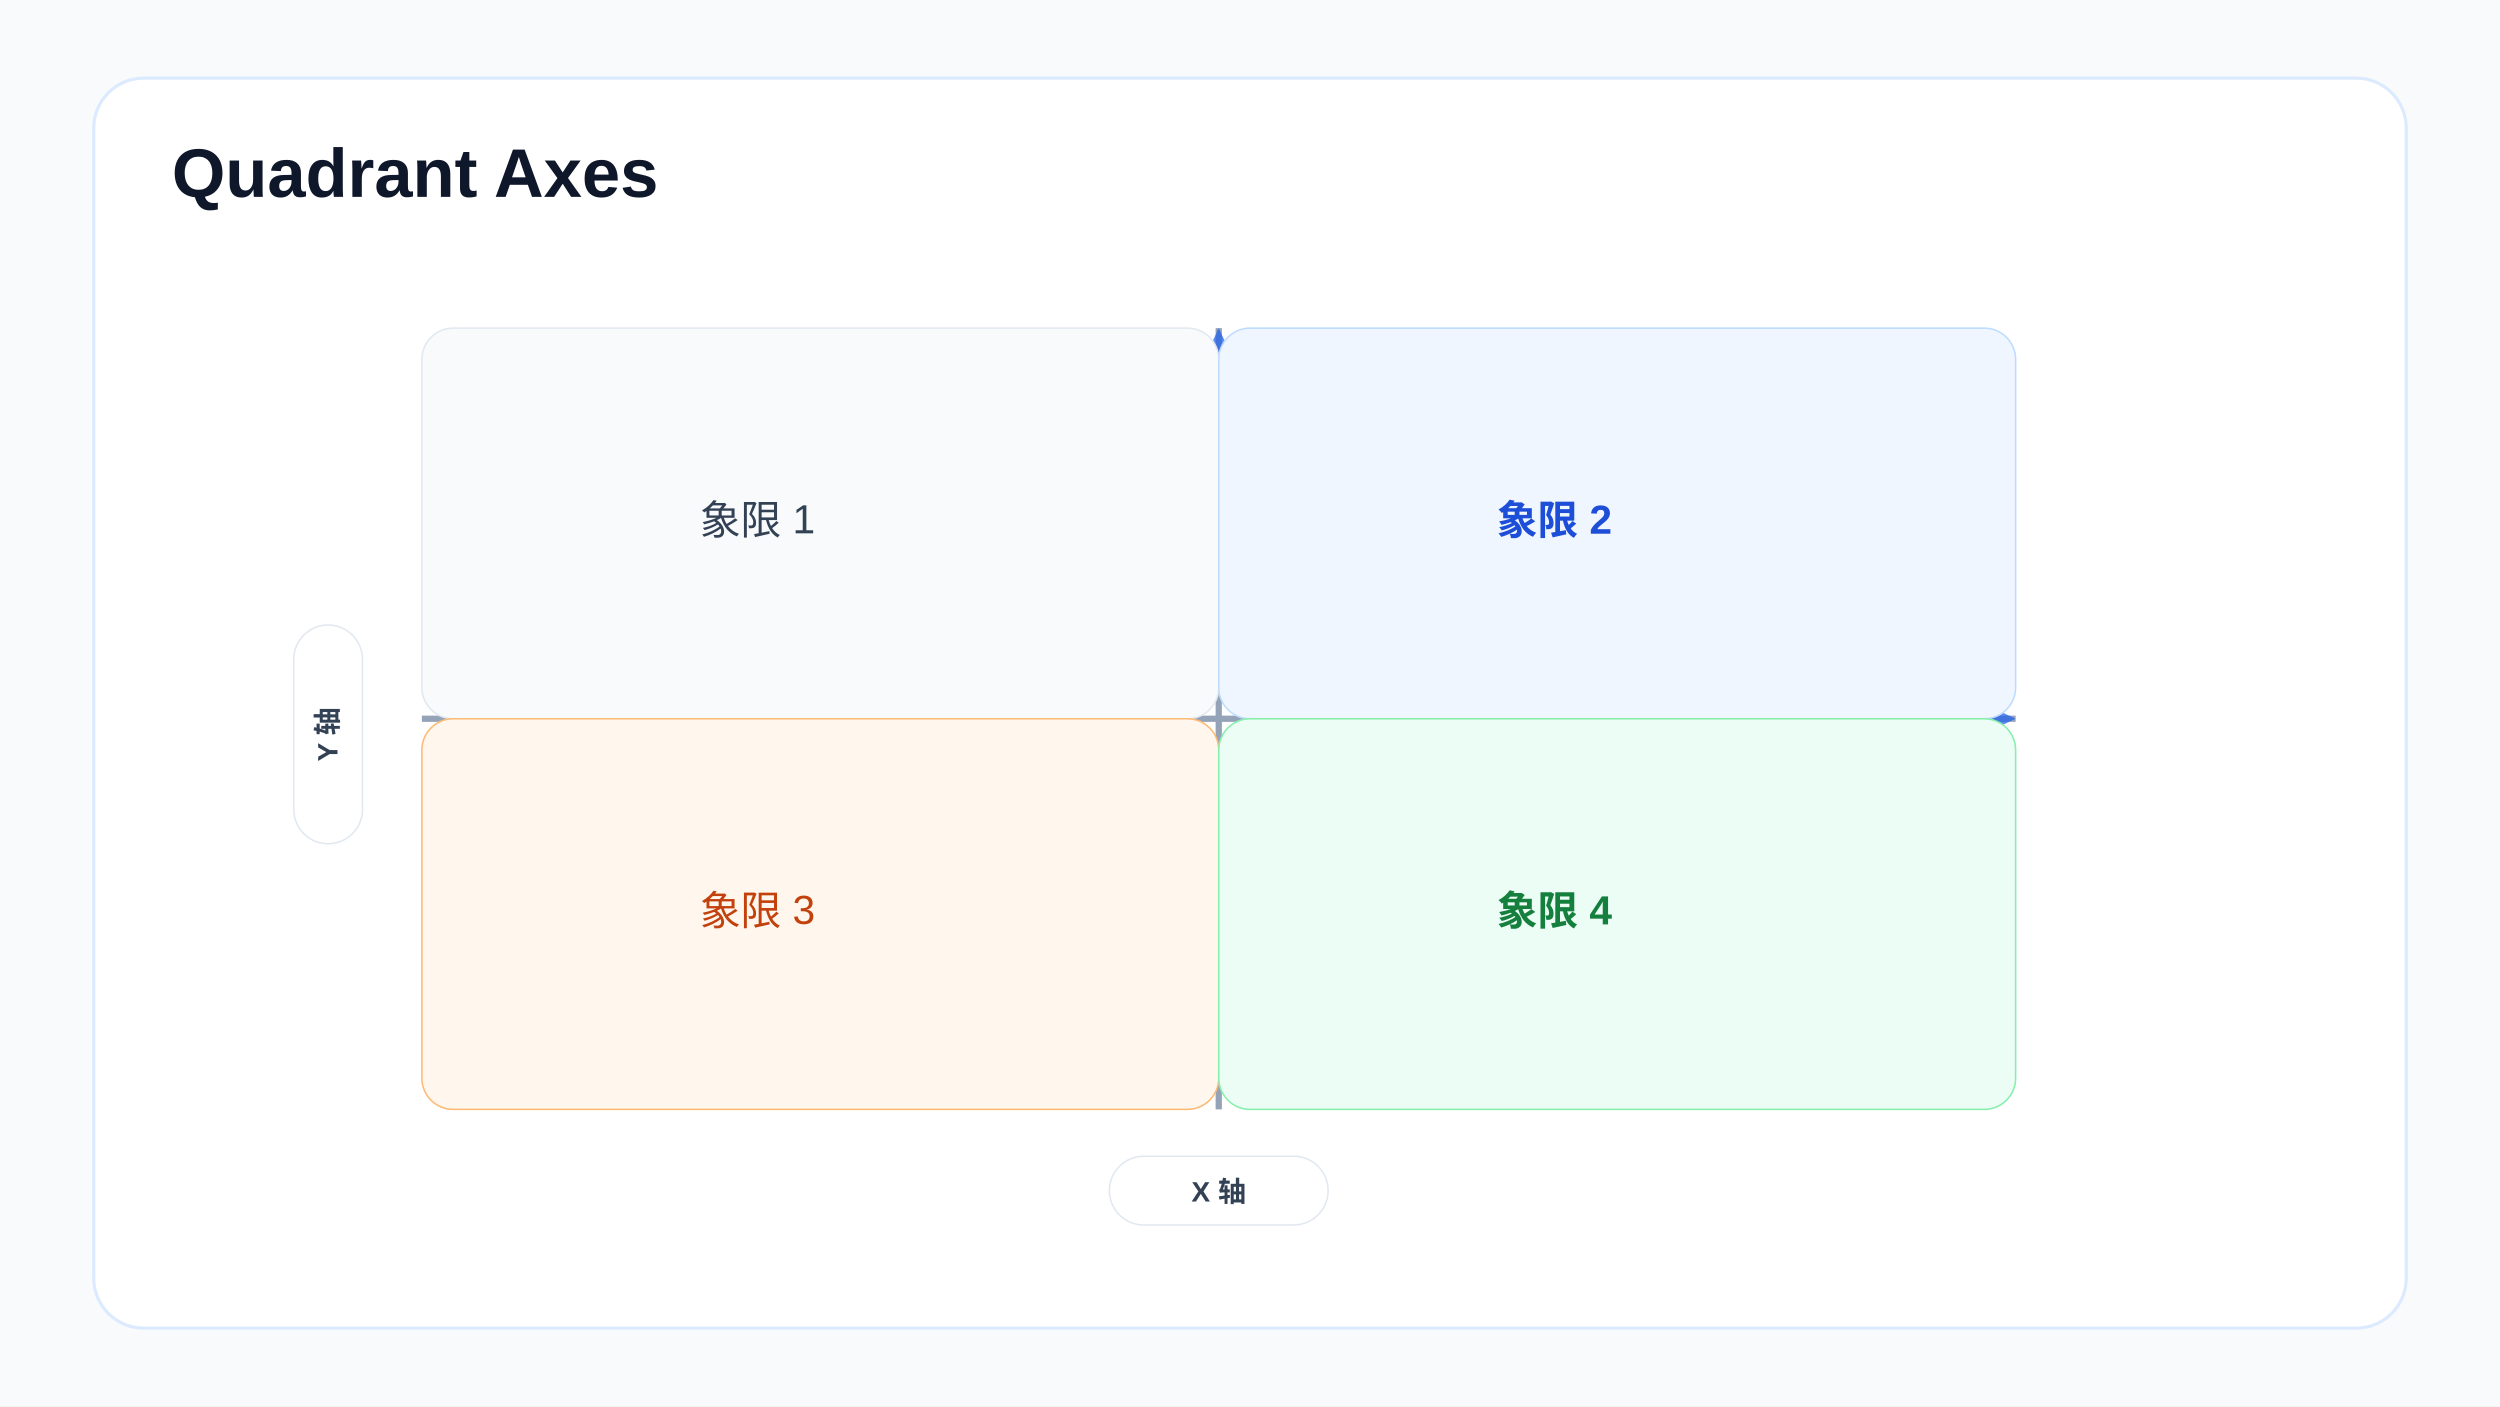
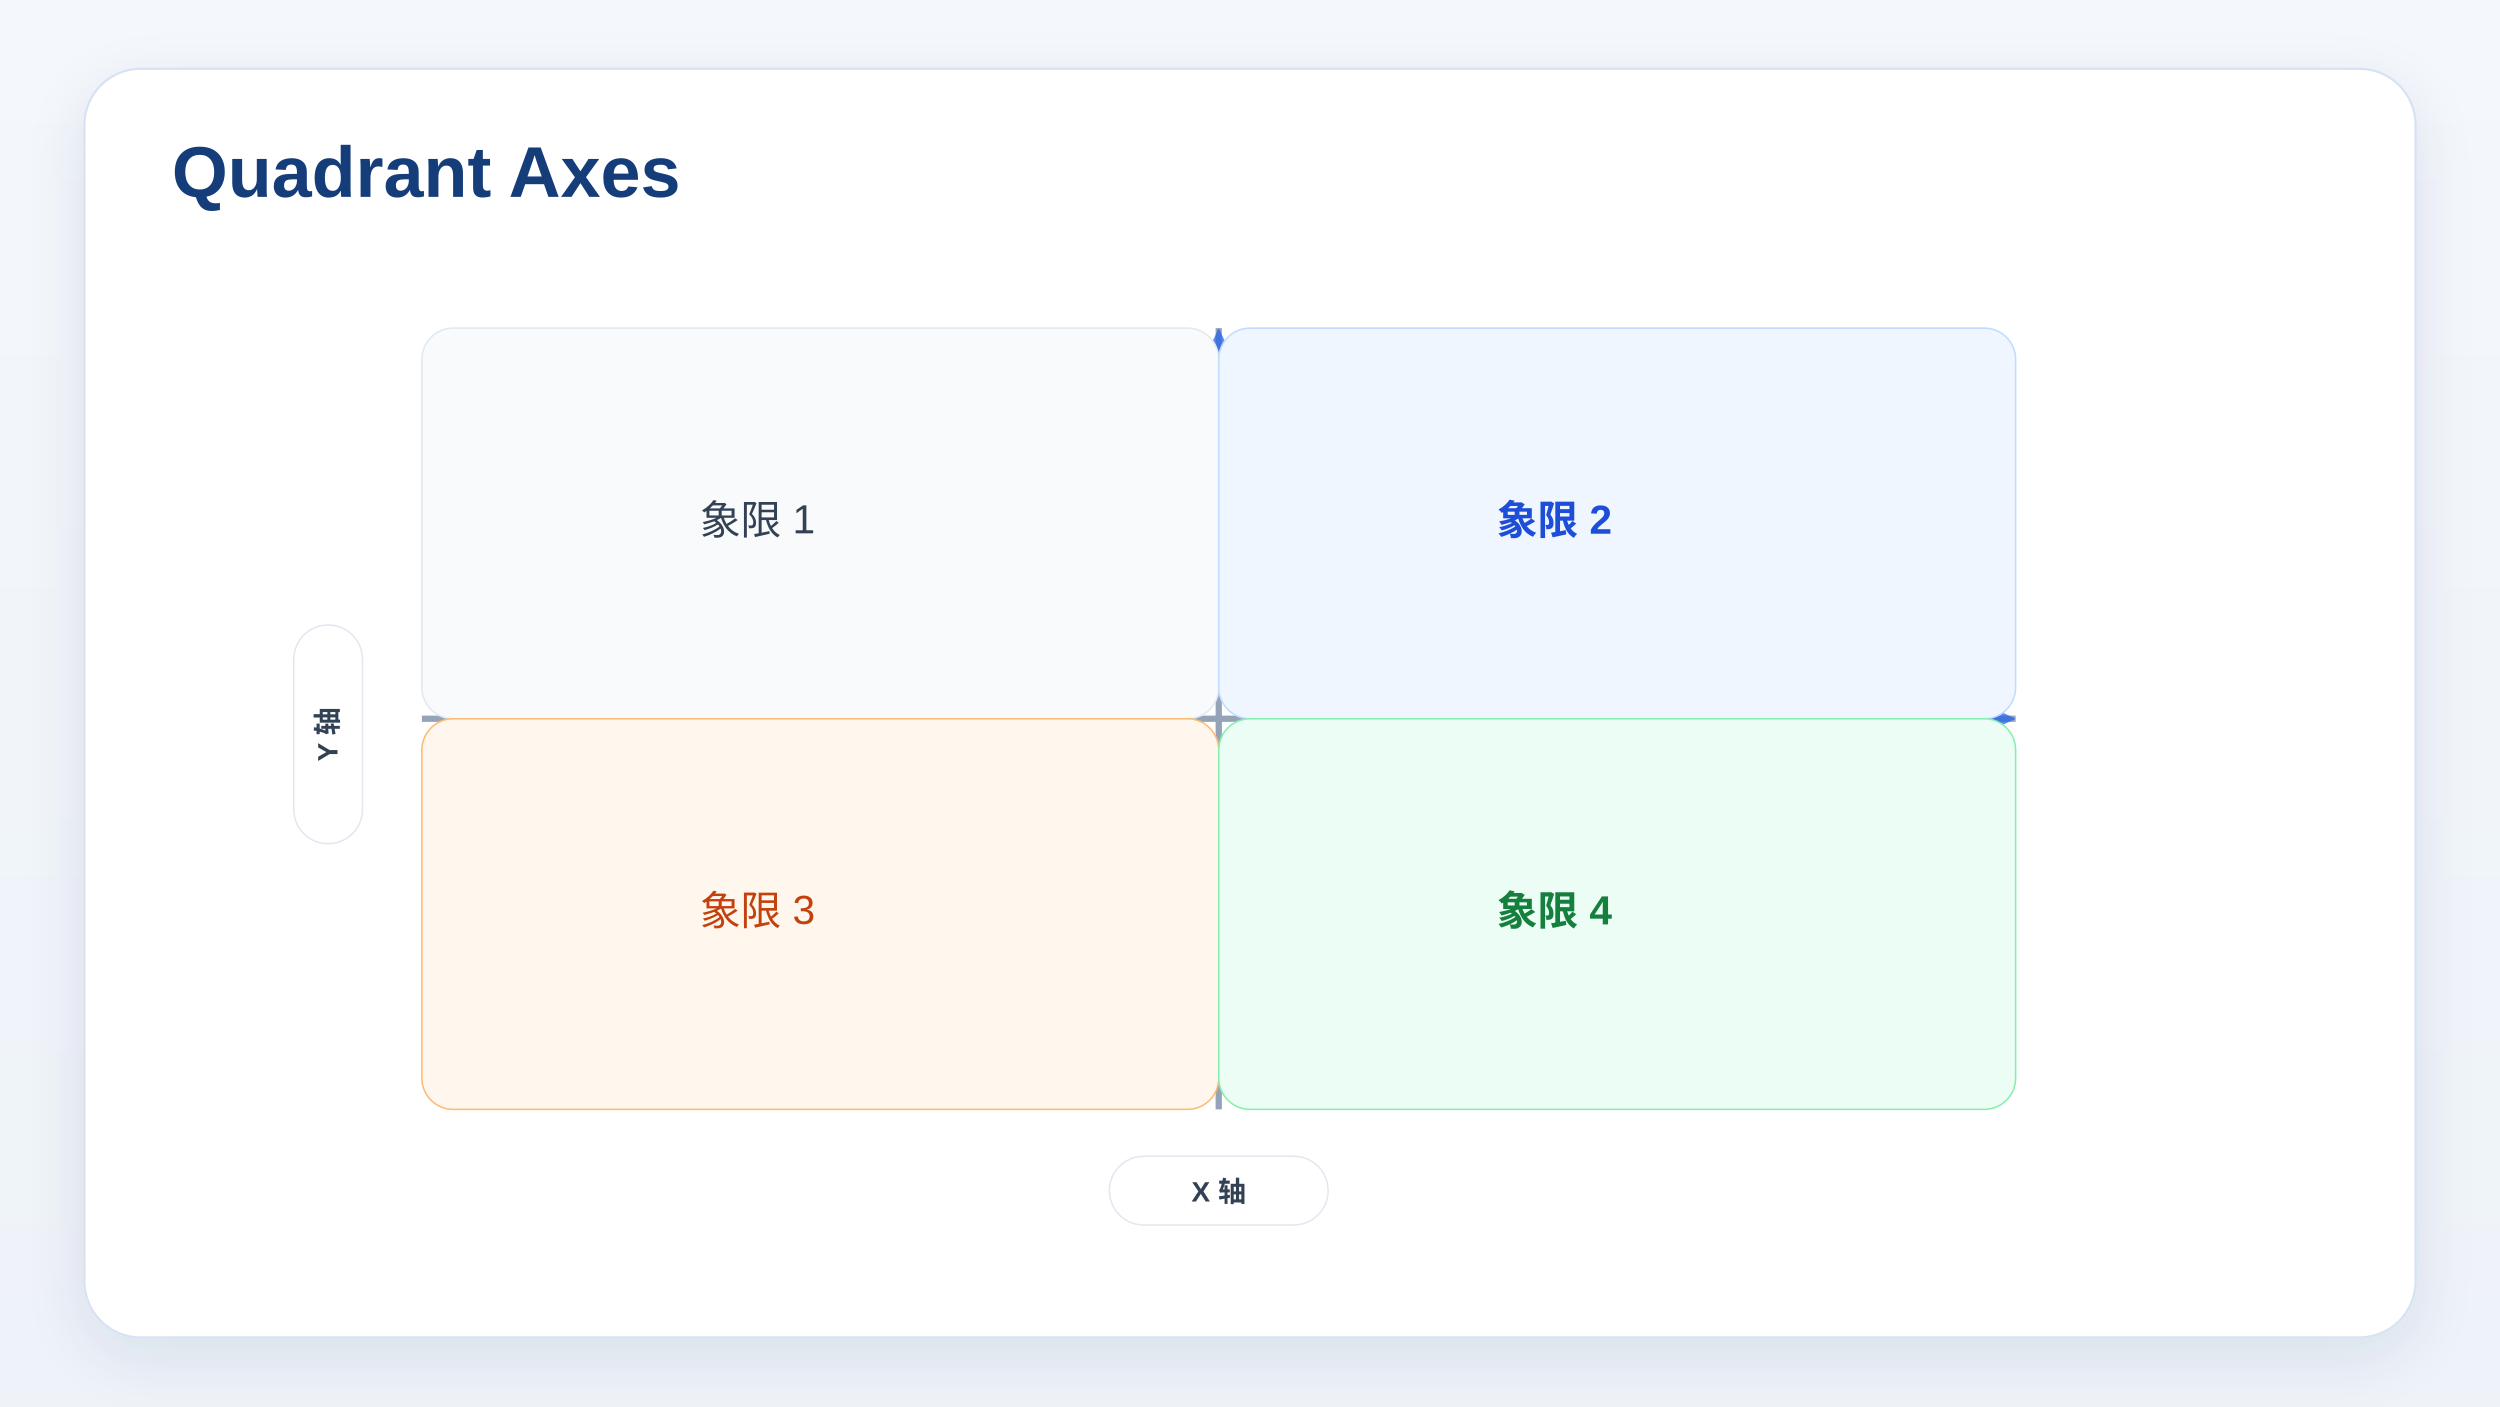
<svg xmlns="http://www.w3.org/2000/svg" width="1600" height="900" viewBox="0 0 1600 900">
-   <rect width="1600" height="900" fill="#f8fafc" />
-   <rect x="60" y="50" width="1480" height="800" rx="32" fill="#ffffff" stroke="#dbeafe" stroke-width="2" />
-   <text x="110" y="126" fill="#0f172a" font-size="44" font-family="Arial, sans-serif" font-weight="700">Quadrant Axes</text>
+   <defs>
+     <linearGradient id="pageBg" x1="0" y1="0" x2="0" y2="1">
+       <stop offset="0%" stop-color="#f4f7fb" />
+       <stop offset="100%" stop-color="#eef3f9" />
+     </linearGradient>
+     <filter id="panelShadow" x="-10%" y="-10%" width="120%" height="120%">
+       <feDropShadow dx="0" dy="12" stdDeviation="18" flood-color="#1e3a5f" flood-opacity="0.10" />
+     </filter>
+   </defs>
+   <rect width="1600" height="900" fill="url(#pageBg)" />
+   <rect x="54" y="44" width="1492" height="812" rx="36" fill="#ffffff" stroke="#d7e3f4" stroke-width="1.5" filter="url(#panelShadow)" />
+   <text x="110" y="126" fill="#143d7a" font-size="46" font-family="Arial, sans-serif" font-weight="700">Quadrant Axes</text>
  <line x1="780" y1="210" x2="780" y2="710" stroke="#94a3b8" stroke-width="4" />
  <line x1="270" y1="460" x2="1290" y2="460" stroke="#94a3b8" stroke-width="4" />
  <polygon points="1290,460 1256,444 1256,476" fill="#2563eb" opacity="0.75" />
  <polygon points="780,210 764,244 796,244" fill="#2563eb" opacity="0.75" />
  <rect x="270" y="210" width="510" height="250" rx="20" fill="#f8fafc" stroke="#e2e8f0" />
  <rect x="780" y="210" width="510" height="250" rx="20" fill="#eff6ff" stroke="#bfdbfe" />
  <rect x="270" y="460" width="510" height="250" rx="20" fill="#fff7ed" stroke="#fdba74" />
  <rect x="780" y="460" width="510" height="250" rx="20" fill="#ecfdf5" stroke="#86efac" />
  <text x="448" y="342" fill="#334155" font-size="26" font-family="Arial, sans-serif">象限 1</text>
  <text x="958" y="342" fill="#1d4ed8" font-size="26" font-family="Arial, sans-serif" font-weight="700">象限 2</text>
  <text x="448" y="592" fill="#c2410c" font-size="26" font-family="Arial, sans-serif">象限 3</text>
  <text x="958" y="592" fill="#15803d" font-size="26" font-family="Arial, sans-serif" font-weight="700">象限 4</text>
  <rect x="710" y="740" width="140" height="44" rx="22" fill="#ffffff" stroke="#e2e8f0" />
  <text x="780" y="769" text-anchor="middle" fill="#334155" font-size="18" font-family="Arial, sans-serif" font-weight="700">X 轴</text>
  <g transform="translate(210 470) rotate(-90)">
    <rect x="-70" y="-22" width="140" height="44" rx="22" fill="#ffffff" stroke="#e2e8f0" />
    <text x="0" y="6" text-anchor="middle" fill="#334155" font-size="18" font-family="Arial, sans-serif" font-weight="700">Y 轴</text>
  </g>
</svg>
